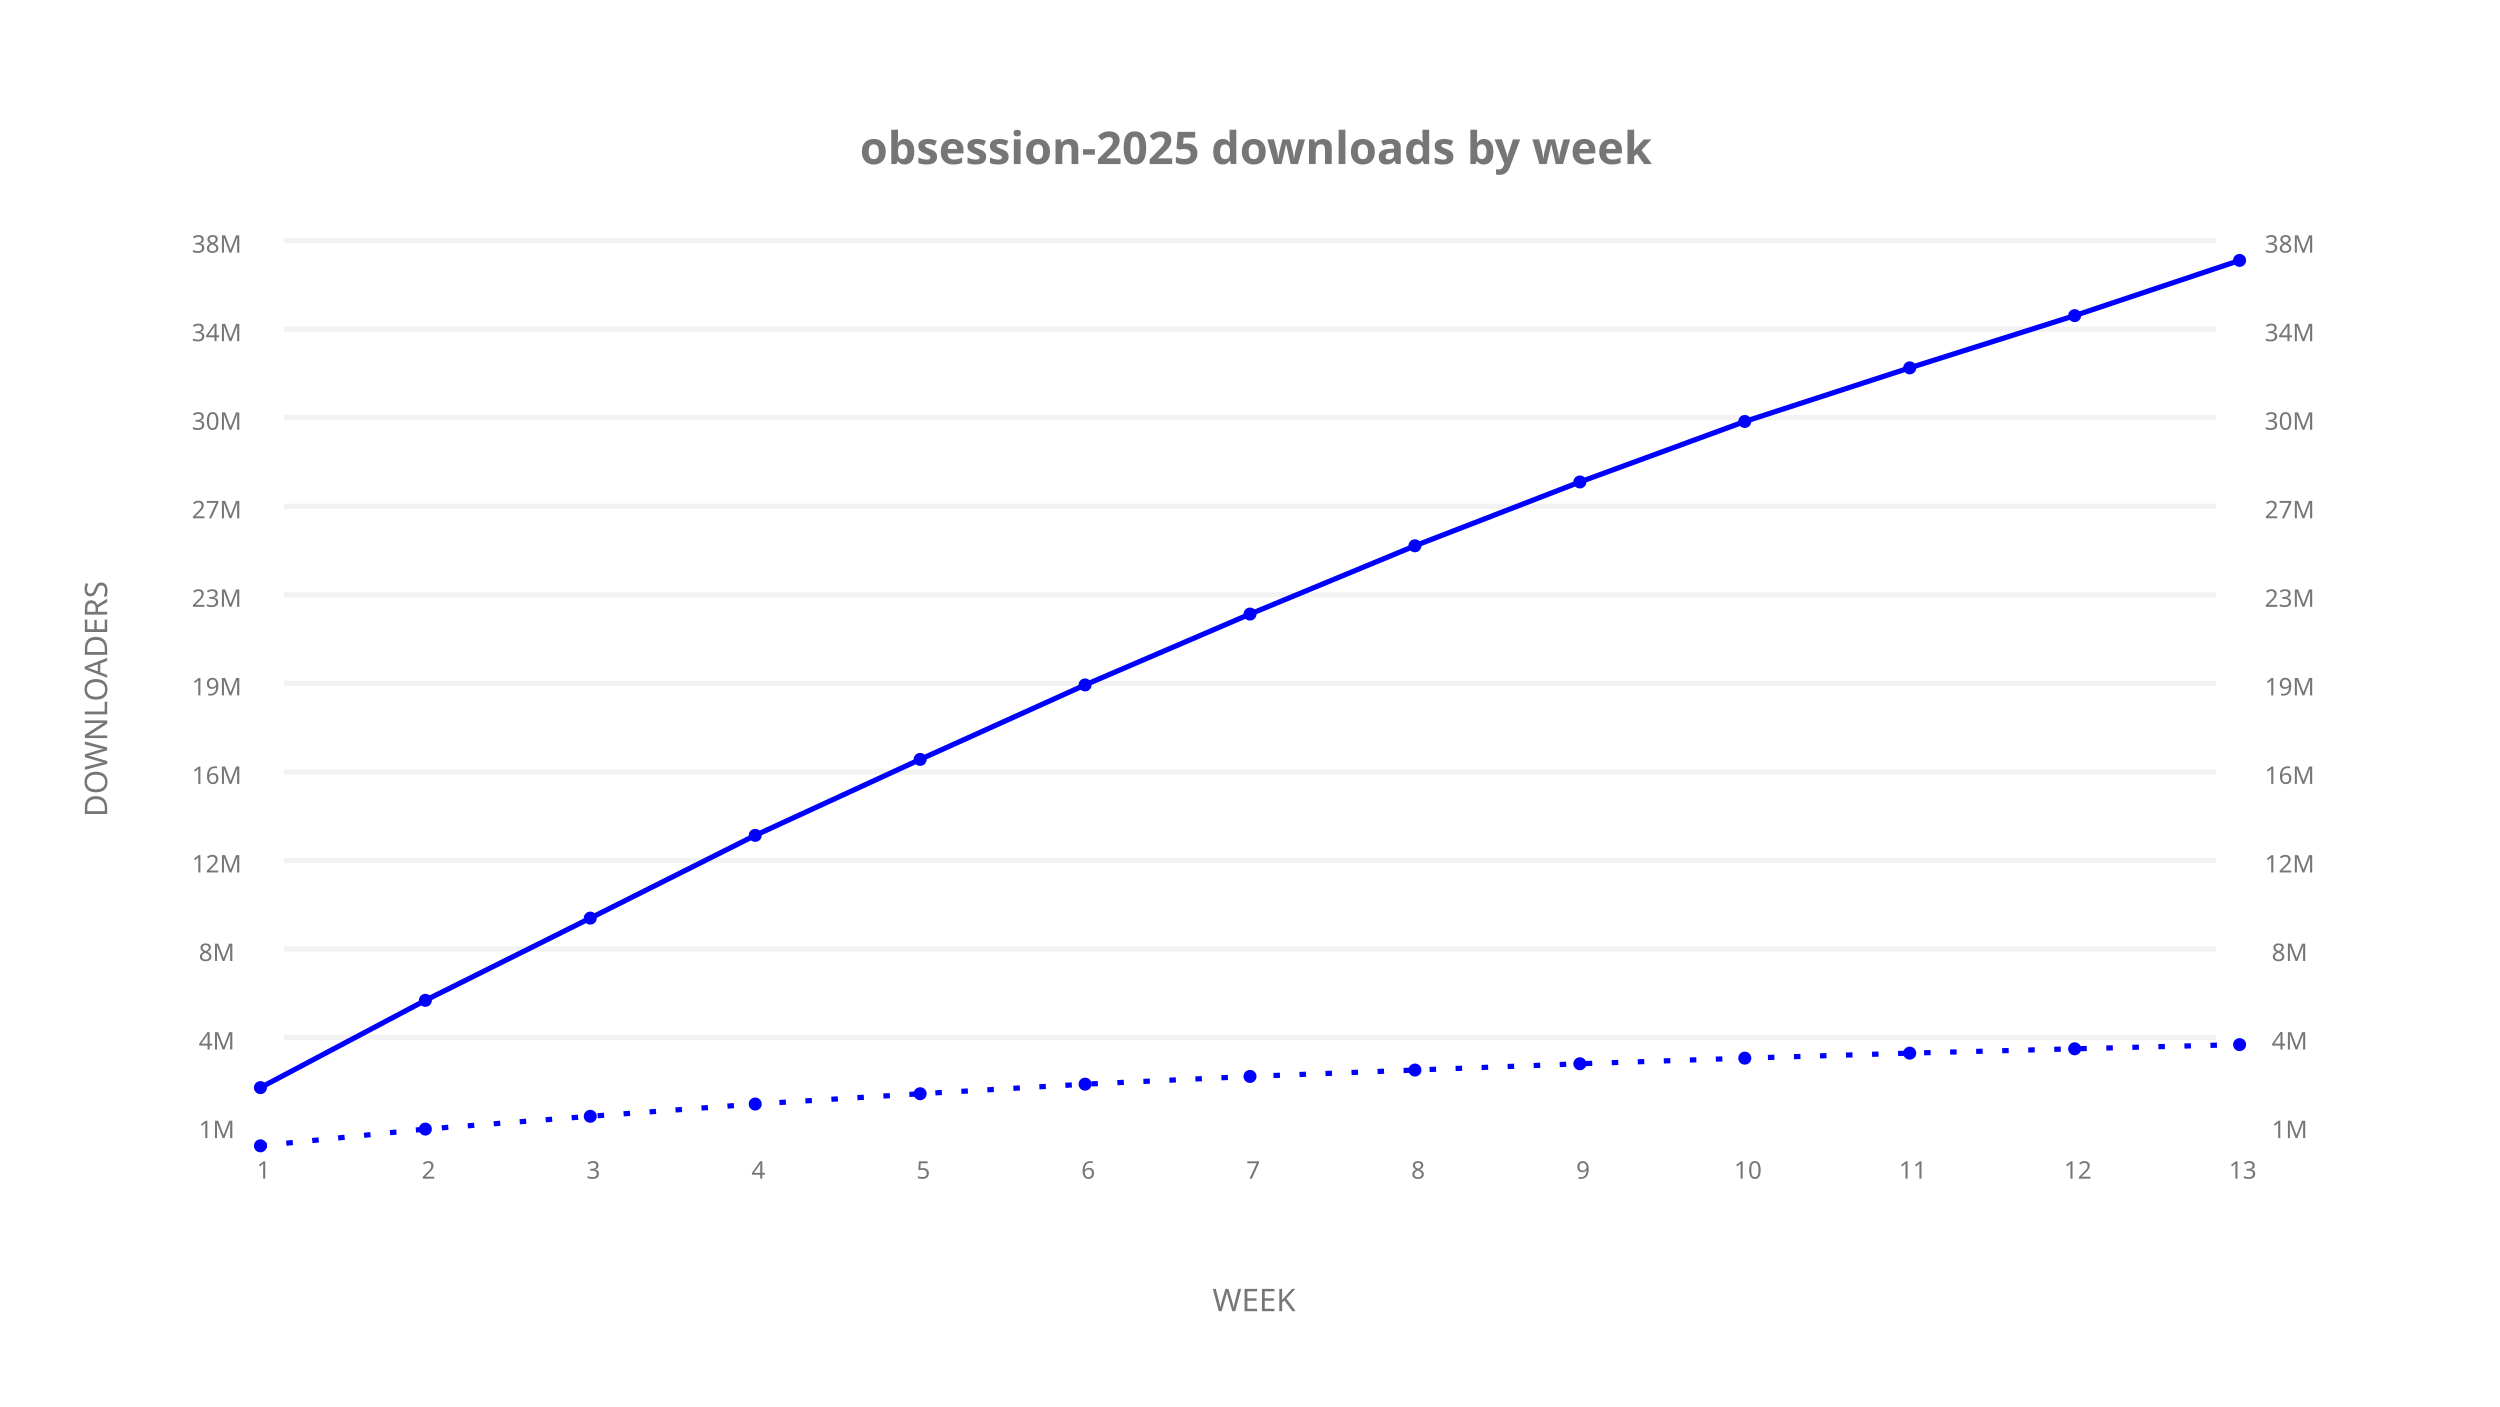
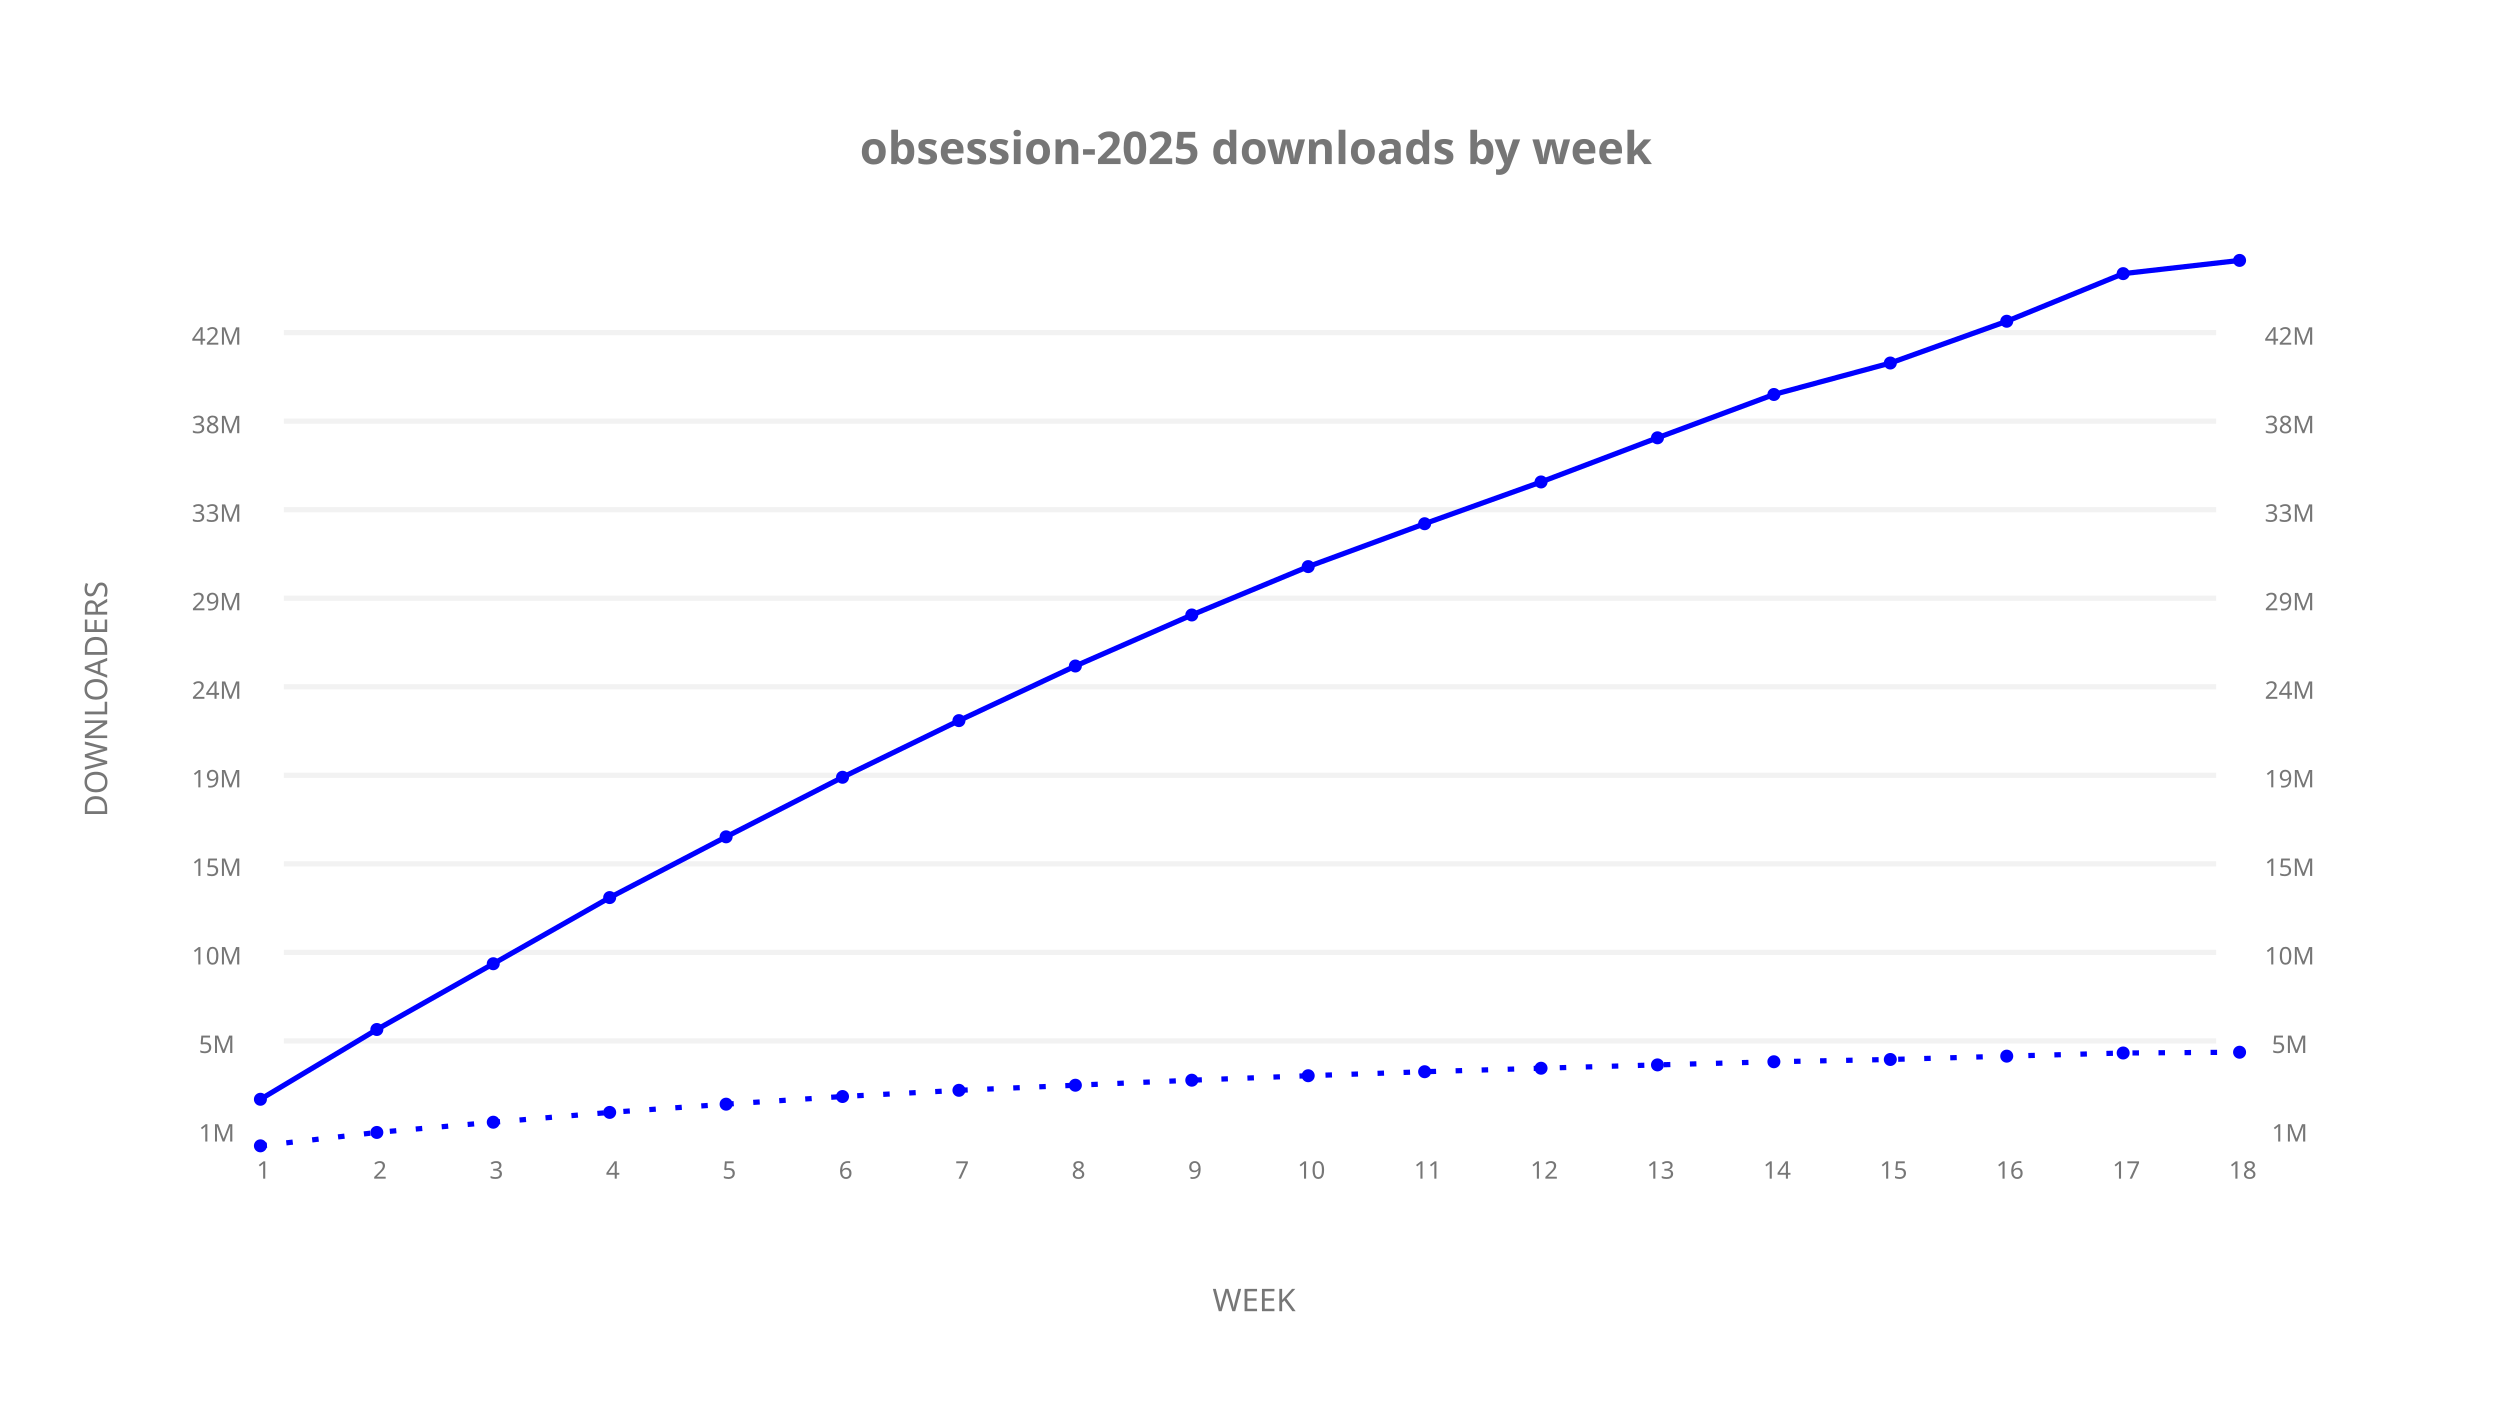
<svg xmlns="http://www.w3.org/2000/svg" xml:space="preserve" id="obsession-2025-downloads-by-week-obsession-2025-week" x="0px" y="0px" width="1920px" height="1080px" viewBox="0 0 1920 1080" enable-background="new 0 0 1920 1080" role="img">
  <g id="annotations">
    <text x="960" y="126" font-family="Atkinson Hyperlegible" font-size="26pt" text-anchor="middle" text-align="center" font-weight="600" font-style="normal" style="fill:rgb(118,118,118); fill-opacity:1; stroke:rgb(118,118,118); stroke-opacity:0; stroke-width:0.5"> obsession-2025 downloads by week</text>
    <g id="axes-lines">
      <text x="960" y="1007" font-family="Atkinson Hyperlegible" font-size="18pt" text-anchor="middle" text-align="center" font-weight="500" font-style="normal" style="fill:rgb(118,118,118); fill-opacity:1; stroke:rgb(118,118,118); stroke-opacity:0; stroke-width:0.5"> WEEK</text>
      <text x="73" y="540" font-family="Atkinson Hyperlegible" font-size="18pt" text-anchor="middle" text-align="center" dominant-baseline="central" font-weight="500" font-style="normal" style="fill:rgb(118,118,118); fill-opacity:1; stroke:rgb(118,118,118); stroke-opacity:0; stroke-width:0.5" transform="rotate(-90,73,540)"> DOWNLOADERS</text>
    </g>
    <g id="tic-y-label-lines">
-       <line x1="218" y1="796.808" x2="1702" y2="796.808" style="fill:rgb(0,0,255); fill-opacity:0; stroke:rgb(242,242,242); stroke-opacity:1; stroke-width:4" />
-       <line x1="218" y1="728.808" x2="1702" y2="728.808" style="fill:rgb(0,0,255); fill-opacity:0; stroke:rgb(242,242,242); stroke-opacity:1; stroke-width:4" />
-       <line x1="218" y1="660.808" x2="1702" y2="660.808" style="fill:rgb(0,0,255); fill-opacity:0; stroke:rgb(242,242,242); stroke-opacity:1; stroke-width:4" />
-       <line x1="218" y1="592.808" x2="1702" y2="592.808" style="fill:rgb(0,0,255); fill-opacity:0; stroke:rgb(242,242,242); stroke-opacity:1; stroke-width:4" />
-       <line x1="218" y1="524.808" x2="1702" y2="524.808" style="fill:rgb(0,0,255); fill-opacity:0; stroke:rgb(242,242,242); stroke-opacity:1; stroke-width:4" />
-       <line x1="218" y1="456.808" x2="1702" y2="456.808" style="fill:rgb(0,0,255); fill-opacity:0; stroke:rgb(242,242,242); stroke-opacity:1; stroke-width:4" />
-       <line x1="218" y1="388.808" x2="1702" y2="388.808" style="fill:rgb(0,0,255); fill-opacity:0; stroke:rgb(242,242,242); stroke-opacity:1; stroke-width:4" />
-       <line x1="218" y1="320.808" x2="1702" y2="320.808" style="fill:rgb(0,0,255); fill-opacity:0; stroke:rgb(242,242,242); stroke-opacity:1; stroke-width:4" />
-       <line x1="218" y1="252.808" x2="1702" y2="252.808" style="fill:rgb(0,0,255); fill-opacity:0; stroke:rgb(242,242,242); stroke-opacity:1; stroke-width:4" />
-       <line x1="218" y1="184.808" x2="1702" y2="184.808" style="fill:rgb(0,0,255); fill-opacity:0; stroke:rgb(242,242,242); stroke-opacity:1; stroke-width:4" />
+       <line x1="218" y1="799.451" x2="1702" y2="799.451" style="fill:rgb(0,0,255); fill-opacity:0; stroke:rgb(242,242,242); stroke-opacity:1; stroke-width:4" />
+       <line x1="218" y1="731.451" x2="1702" y2="731.451" style="fill:rgb(0,0,255); fill-opacity:0; stroke:rgb(242,242,242); stroke-opacity:1; stroke-width:4" />
+       <line x1="218" y1="663.451" x2="1702" y2="663.451" style="fill:rgb(0,0,255); fill-opacity:0; stroke:rgb(242,242,242); stroke-opacity:1; stroke-width:4" />
+       <line x1="218" y1="595.451" x2="1702" y2="595.451" style="fill:rgb(0,0,255); fill-opacity:0; stroke:rgb(242,242,242); stroke-opacity:1; stroke-width:4" />
+       <line x1="218" y1="527.451" x2="1702" y2="527.451" style="fill:rgb(0,0,255); fill-opacity:0; stroke:rgb(242,242,242); stroke-opacity:1; stroke-width:4" />
+       <line x1="218" y1="459.451" x2="1702" y2="459.451" style="fill:rgb(0,0,255); fill-opacity:0; stroke:rgb(242,242,242); stroke-opacity:1; stroke-width:4" />
+       <line x1="218" y1="391.451" x2="1702" y2="391.451" style="fill:rgb(0,0,255); fill-opacity:0; stroke:rgb(242,242,242); stroke-opacity:1; stroke-width:4" />
+       <line x1="218" y1="323.451" x2="1702" y2="323.451" style="fill:rgb(0,0,255); fill-opacity:0; stroke:rgb(242,242,242); stroke-opacity:1; stroke-width:4" />
+       <line x1="218" y1="255.451" x2="1702" y2="255.451" style="fill:rgb(0,0,255); fill-opacity:0; stroke:rgb(242,242,242); stroke-opacity:1; stroke-width:4" />
    </g>
    <g id="tic-x-labels">
      <text x="200" y="898" font-family="Atkinson Hyperlegible" font-size="14pt" text-anchor="middle" text-align="center" dominant-baseline="central" font-weight="400" font-style="normal" style="fill:rgb(118,118,118); fill-opacity:1; stroke:rgb(118,118,118); stroke-opacity:0; stroke-width:0.5"> 1</text>
-       <text x="326.667" y="898" font-family="Atkinson Hyperlegible" font-size="14pt" text-anchor="middle" text-align="center" dominant-baseline="central" font-weight="400" font-style="normal" style="fill:rgb(118,118,118); fill-opacity:1; stroke:rgb(118,118,118); stroke-opacity:0; stroke-width:0.5"> 2</text>
-       <text x="453.333" y="898" font-family="Atkinson Hyperlegible" font-size="14pt" text-anchor="middle" text-align="center" dominant-baseline="central" font-weight="400" font-style="normal" style="fill:rgb(118,118,118); fill-opacity:1; stroke:rgb(118,118,118); stroke-opacity:0; stroke-width:0.5"> 3</text>
-       <text x="580" y="898" font-family="Atkinson Hyperlegible" font-size="14pt" text-anchor="middle" text-align="center" dominant-baseline="central" font-weight="400" font-style="normal" style="fill:rgb(118,118,118); fill-opacity:1; stroke:rgb(118,118,118); stroke-opacity:0; stroke-width:0.5"> 4</text>
-       <text x="706.667" y="898" font-family="Atkinson Hyperlegible" font-size="14pt" text-anchor="middle" text-align="center" dominant-baseline="central" font-weight="400" font-style="normal" style="fill:rgb(118,118,118); fill-opacity:1; stroke:rgb(118,118,118); stroke-opacity:0; stroke-width:0.5"> 5</text>
-       <text x="833.333" y="898" font-family="Atkinson Hyperlegible" font-size="14pt" text-anchor="middle" text-align="center" dominant-baseline="central" font-weight="400" font-style="normal" style="fill:rgb(118,118,118); fill-opacity:1; stroke:rgb(118,118,118); stroke-opacity:0; stroke-width:0.5"> 6</text>
-       <text x="960" y="898" font-family="Atkinson Hyperlegible" font-size="14pt" text-anchor="middle" text-align="center" dominant-baseline="central" font-weight="400" font-style="normal" style="fill:rgb(118,118,118); fill-opacity:1; stroke:rgb(118,118,118); stroke-opacity:0; stroke-width:0.5"> 7</text>
-       <text x="1086.667" y="898" font-family="Atkinson Hyperlegible" font-size="14pt" text-anchor="middle" text-align="center" dominant-baseline="central" font-weight="400" font-style="normal" style="fill:rgb(118,118,118); fill-opacity:1; stroke:rgb(118,118,118); stroke-opacity:0; stroke-width:0.5"> 8</text>
-       <text x="1213.333" y="898" font-family="Atkinson Hyperlegible" font-size="14pt" text-anchor="middle" text-align="center" dominant-baseline="central" font-weight="400" font-style="normal" style="fill:rgb(118,118,118); fill-opacity:1; stroke:rgb(118,118,118); stroke-opacity:0; stroke-width:0.5"> 9</text>
-       <text x="1340" y="898" font-family="Atkinson Hyperlegible" font-size="14pt" text-anchor="middle" text-align="center" dominant-baseline="central" font-weight="400" font-style="normal" style="fill:rgb(118,118,118); fill-opacity:1; stroke:rgb(118,118,118); stroke-opacity:0; stroke-width:0.5"> 10</text>
-       <text x="1466.667" y="898" font-family="Atkinson Hyperlegible" font-size="14pt" text-anchor="middle" text-align="center" dominant-baseline="central" font-weight="400" font-style="normal" style="fill:rgb(118,118,118); fill-opacity:1; stroke:rgb(118,118,118); stroke-opacity:0; stroke-width:0.5"> 11</text>
-       <text x="1593.333" y="898" font-family="Atkinson Hyperlegible" font-size="14pt" text-anchor="middle" text-align="center" dominant-baseline="central" font-weight="400" font-style="normal" style="fill:rgb(118,118,118); fill-opacity:1; stroke:rgb(118,118,118); stroke-opacity:0; stroke-width:0.5"> 12</text>
-       <text x="1720" y="898" font-family="Atkinson Hyperlegible" font-size="14pt" text-anchor="middle" text-align="center" dominant-baseline="central" font-weight="400" font-style="normal" style="fill:rgb(118,118,118); fill-opacity:1; stroke:rgb(118,118,118); stroke-opacity:0; stroke-width:0.5"> 13</text>
+       <text x="289.412" y="898" font-family="Atkinson Hyperlegible" font-size="14pt" text-anchor="middle" text-align="center" dominant-baseline="central" font-weight="400" font-style="normal" style="fill:rgb(118,118,118); fill-opacity:1; stroke:rgb(118,118,118); stroke-opacity:0; stroke-width:0.5"> 2</text>
+       <text x="378.824" y="898" font-family="Atkinson Hyperlegible" font-size="14pt" text-anchor="middle" text-align="center" dominant-baseline="central" font-weight="400" font-style="normal" style="fill:rgb(118,118,118); fill-opacity:1; stroke:rgb(118,118,118); stroke-opacity:0; stroke-width:0.5"> 3</text>
+       <text x="468.235" y="898" font-family="Atkinson Hyperlegible" font-size="14pt" text-anchor="middle" text-align="center" dominant-baseline="central" font-weight="400" font-style="normal" style="fill:rgb(118,118,118); fill-opacity:1; stroke:rgb(118,118,118); stroke-opacity:0; stroke-width:0.5"> 4</text>
+       <text x="557.647" y="898" font-family="Atkinson Hyperlegible" font-size="14pt" text-anchor="middle" text-align="center" dominant-baseline="central" font-weight="400" font-style="normal" style="fill:rgb(118,118,118); fill-opacity:1; stroke:rgb(118,118,118); stroke-opacity:0; stroke-width:0.5"> 5</text>
+       <text x="647.059" y="898" font-family="Atkinson Hyperlegible" font-size="14pt" text-anchor="middle" text-align="center" dominant-baseline="central" font-weight="400" font-style="normal" style="fill:rgb(118,118,118); fill-opacity:1; stroke:rgb(118,118,118); stroke-opacity:0; stroke-width:0.5"> 6</text>
+       <text x="736.471" y="898" font-family="Atkinson Hyperlegible" font-size="14pt" text-anchor="middle" text-align="center" dominant-baseline="central" font-weight="400" font-style="normal" style="fill:rgb(118,118,118); fill-opacity:1; stroke:rgb(118,118,118); stroke-opacity:0; stroke-width:0.5"> 7</text>
+       <text x="825.882" y="898" font-family="Atkinson Hyperlegible" font-size="14pt" text-anchor="middle" text-align="center" dominant-baseline="central" font-weight="400" font-style="normal" style="fill:rgb(118,118,118); fill-opacity:1; stroke:rgb(118,118,118); stroke-opacity:0; stroke-width:0.5"> 8</text>
+       <text x="915.294" y="898" font-family="Atkinson Hyperlegible" font-size="14pt" text-anchor="middle" text-align="center" dominant-baseline="central" font-weight="400" font-style="normal" style="fill:rgb(118,118,118); fill-opacity:1; stroke:rgb(118,118,118); stroke-opacity:0; stroke-width:0.5"> 9</text>
+       <text x="1004.706" y="898" font-family="Atkinson Hyperlegible" font-size="14pt" text-anchor="middle" text-align="center" dominant-baseline="central" font-weight="400" font-style="normal" style="fill:rgb(118,118,118); fill-opacity:1; stroke:rgb(118,118,118); stroke-opacity:0; stroke-width:0.5"> 10</text>
+       <text x="1094.118" y="898" font-family="Atkinson Hyperlegible" font-size="14pt" text-anchor="middle" text-align="center" dominant-baseline="central" font-weight="400" font-style="normal" style="fill:rgb(118,118,118); fill-opacity:1; stroke:rgb(118,118,118); stroke-opacity:0; stroke-width:0.5"> 11</text>
+       <text x="1183.529" y="898" font-family="Atkinson Hyperlegible" font-size="14pt" text-anchor="middle" text-align="center" dominant-baseline="central" font-weight="400" font-style="normal" style="fill:rgb(118,118,118); fill-opacity:1; stroke:rgb(118,118,118); stroke-opacity:0; stroke-width:0.5"> 12</text>
+       <text x="1272.941" y="898" font-family="Atkinson Hyperlegible" font-size="14pt" text-anchor="middle" text-align="center" dominant-baseline="central" font-weight="400" font-style="normal" style="fill:rgb(118,118,118); fill-opacity:1; stroke:rgb(118,118,118); stroke-opacity:0; stroke-width:0.5"> 13</text>
+       <text x="1362.353" y="898" font-family="Atkinson Hyperlegible" font-size="14pt" text-anchor="middle" text-align="center" dominant-baseline="central" font-weight="400" font-style="normal" style="fill:rgb(118,118,118); fill-opacity:1; stroke:rgb(118,118,118); stroke-opacity:0; stroke-width:0.5"> 14</text>
+       <text x="1451.765" y="898" font-family="Atkinson Hyperlegible" font-size="14pt" text-anchor="middle" text-align="center" dominant-baseline="central" font-weight="400" font-style="normal" style="fill:rgb(118,118,118); fill-opacity:1; stroke:rgb(118,118,118); stroke-opacity:0; stroke-width:0.5"> 15</text>
+       <text x="1541.176" y="898" font-family="Atkinson Hyperlegible" font-size="14pt" text-anchor="middle" text-align="center" dominant-baseline="central" font-weight="400" font-style="normal" style="fill:rgb(118,118,118); fill-opacity:1; stroke:rgb(118,118,118); stroke-opacity:0; stroke-width:0.5"> 16</text>
+       <text x="1630.588" y="898" font-family="Atkinson Hyperlegible" font-size="14pt" text-anchor="middle" text-align="center" dominant-baseline="central" font-weight="400" font-style="normal" style="fill:rgb(118,118,118); fill-opacity:1; stroke:rgb(118,118,118); stroke-opacity:0; stroke-width:0.5"> 17</text>
+       <text x="1720" y="898" font-family="Atkinson Hyperlegible" font-size="14pt" text-anchor="middle" text-align="center" dominant-baseline="central" font-weight="400" font-style="normal" style="fill:rgb(118,118,118); fill-opacity:1; stroke:rgb(118,118,118); stroke-opacity:0; stroke-width:0.5"> 18</text>
    </g>
    <g id="tic-y-labels">
-       <text x="164" y="866.808" font-family="Atkinson Hyperlegible" font-size="14pt" text-anchor="middle" text-align="center" dominant-baseline="central" font-weight="400" font-style="normal" style="fill:rgb(118,118,118); fill-opacity:1; stroke:rgb(118,118,118); stroke-opacity:0; stroke-width:0.5"> 1M</text>
-       <text x="1756" y="866.808" font-family="Atkinson Hyperlegible" font-size="14pt" text-anchor="middle" text-align="center" dominant-baseline="central" font-weight="400" font-style="normal" style="fill:rgb(118,118,118); fill-opacity:1; stroke:rgb(118,118,118); stroke-opacity:0; stroke-width:0.5"> 1M</text>
-       <text x="164" y="798.808" font-family="Atkinson Hyperlegible" font-size="14pt" text-anchor="middle" text-align="center" dominant-baseline="central" font-weight="400" font-style="normal" style="fill:rgb(118,118,118); fill-opacity:1; stroke:rgb(118,118,118); stroke-opacity:0; stroke-width:0.5"> 4M</text>
-       <text x="1756" y="798.808" font-family="Atkinson Hyperlegible" font-size="14pt" text-anchor="middle" text-align="center" dominant-baseline="central" font-weight="400" font-style="normal" style="fill:rgb(118,118,118); fill-opacity:1; stroke:rgb(118,118,118); stroke-opacity:0; stroke-width:0.5"> 4M</text>
-       <text x="164" y="730.808" font-family="Atkinson Hyperlegible" font-size="14pt" text-anchor="middle" text-align="center" dominant-baseline="central" font-weight="400" font-style="normal" style="fill:rgb(118,118,118); fill-opacity:1; stroke:rgb(118,118,118); stroke-opacity:0; stroke-width:0.5"> 8M</text>
-       <text x="1756" y="730.808" font-family="Atkinson Hyperlegible" font-size="14pt" text-anchor="middle" text-align="center" dominant-baseline="central" font-weight="400" font-style="normal" style="fill:rgb(118,118,118); fill-opacity:1; stroke:rgb(118,118,118); stroke-opacity:0; stroke-width:0.5"> 8M</text>
-       <text x="164" y="662.808" font-family="Atkinson Hyperlegible" font-size="14pt" text-anchor="middle" text-align="center" dominant-baseline="central" font-weight="400" font-style="normal" style="fill:rgb(118,118,118); fill-opacity:1; stroke:rgb(118,118,118); stroke-opacity:0; stroke-width:0.5"> 12M</text>
-       <text x="1756" y="662.808" font-family="Atkinson Hyperlegible" font-size="14pt" text-anchor="middle" text-align="center" dominant-baseline="central" font-weight="400" font-style="normal" style="fill:rgb(118,118,118); fill-opacity:1; stroke:rgb(118,118,118); stroke-opacity:0; stroke-width:0.5"> 12M</text>
-       <text x="164" y="594.808" font-family="Atkinson Hyperlegible" font-size="14pt" text-anchor="middle" text-align="center" dominant-baseline="central" font-weight="400" font-style="normal" style="fill:rgb(118,118,118); fill-opacity:1; stroke:rgb(118,118,118); stroke-opacity:0; stroke-width:0.5"> 16M</text>
-       <text x="1756" y="594.808" font-family="Atkinson Hyperlegible" font-size="14pt" text-anchor="middle" text-align="center" dominant-baseline="central" font-weight="400" font-style="normal" style="fill:rgb(118,118,118); fill-opacity:1; stroke:rgb(118,118,118); stroke-opacity:0; stroke-width:0.5"> 16M</text>
-       <text x="164" y="526.808" font-family="Atkinson Hyperlegible" font-size="14pt" text-anchor="middle" text-align="center" dominant-baseline="central" font-weight="400" font-style="normal" style="fill:rgb(118,118,118); fill-opacity:1; stroke:rgb(118,118,118); stroke-opacity:0; stroke-width:0.5"> 19M</text>
-       <text x="1756" y="526.808" font-family="Atkinson Hyperlegible" font-size="14pt" text-anchor="middle" text-align="center" dominant-baseline="central" font-weight="400" font-style="normal" style="fill:rgb(118,118,118); fill-opacity:1; stroke:rgb(118,118,118); stroke-opacity:0; stroke-width:0.5"> 19M</text>
-       <text x="164" y="458.808" font-family="Atkinson Hyperlegible" font-size="14pt" text-anchor="middle" text-align="center" dominant-baseline="central" font-weight="400" font-style="normal" style="fill:rgb(118,118,118); fill-opacity:1; stroke:rgb(118,118,118); stroke-opacity:0; stroke-width:0.5"> 23M</text>
-       <text x="1756" y="458.808" font-family="Atkinson Hyperlegible" font-size="14pt" text-anchor="middle" text-align="center" dominant-baseline="central" font-weight="400" font-style="normal" style="fill:rgb(118,118,118); fill-opacity:1; stroke:rgb(118,118,118); stroke-opacity:0; stroke-width:0.5"> 23M</text>
-       <text x="164" y="390.808" font-family="Atkinson Hyperlegible" font-size="14pt" text-anchor="middle" text-align="center" dominant-baseline="central" font-weight="400" font-style="normal" style="fill:rgb(118,118,118); fill-opacity:1; stroke:rgb(118,118,118); stroke-opacity:0; stroke-width:0.5"> 27M</text>
-       <text x="1756" y="390.808" font-family="Atkinson Hyperlegible" font-size="14pt" text-anchor="middle" text-align="center" dominant-baseline="central" font-weight="400" font-style="normal" style="fill:rgb(118,118,118); fill-opacity:1; stroke:rgb(118,118,118); stroke-opacity:0; stroke-width:0.5"> 27M</text>
-       <text x="164" y="322.808" font-family="Atkinson Hyperlegible" font-size="14pt" text-anchor="middle" text-align="center" dominant-baseline="central" font-weight="400" font-style="normal" style="fill:rgb(118,118,118); fill-opacity:1; stroke:rgb(118,118,118); stroke-opacity:0; stroke-width:0.5"> 30M</text>
-       <text x="1756" y="322.808" font-family="Atkinson Hyperlegible" font-size="14pt" text-anchor="middle" text-align="center" dominant-baseline="central" font-weight="400" font-style="normal" style="fill:rgb(118,118,118); fill-opacity:1; stroke:rgb(118,118,118); stroke-opacity:0; stroke-width:0.5"> 30M</text>
-       <text x="164" y="254.808" font-family="Atkinson Hyperlegible" font-size="14pt" text-anchor="middle" text-align="center" dominant-baseline="central" font-weight="400" font-style="normal" style="fill:rgb(118,118,118); fill-opacity:1; stroke:rgb(118,118,118); stroke-opacity:0; stroke-width:0.5"> 34M</text>
-       <text x="1756" y="254.808" font-family="Atkinson Hyperlegible" font-size="14pt" text-anchor="middle" text-align="center" dominant-baseline="central" font-weight="400" font-style="normal" style="fill:rgb(118,118,118); fill-opacity:1; stroke:rgb(118,118,118); stroke-opacity:0; stroke-width:0.5"> 34M</text>
-       <text x="164" y="186.808" font-family="Atkinson Hyperlegible" font-size="14pt" text-anchor="middle" text-align="center" dominant-baseline="central" font-weight="400" font-style="normal" style="fill:rgb(118,118,118); fill-opacity:1; stroke:rgb(118,118,118); stroke-opacity:0; stroke-width:0.5"> 38M</text>
-       <text x="1756" y="186.808" font-family="Atkinson Hyperlegible" font-size="14pt" text-anchor="middle" text-align="center" dominant-baseline="central" font-weight="400" font-style="normal" style="fill:rgb(118,118,118); fill-opacity:1; stroke:rgb(118,118,118); stroke-opacity:0; stroke-width:0.5"> 38M</text>
+       <text x="164" y="869.451" font-family="Atkinson Hyperlegible" font-size="14pt" text-anchor="middle" text-align="center" dominant-baseline="central" font-weight="400" font-style="normal" style="fill:rgb(118,118,118); fill-opacity:1; stroke:rgb(118,118,118); stroke-opacity:0; stroke-width:0.5"> 1M</text>
+       <text x="1756" y="869.451" font-family="Atkinson Hyperlegible" font-size="14pt" text-anchor="middle" text-align="center" dominant-baseline="central" font-weight="400" font-style="normal" style="fill:rgb(118,118,118); fill-opacity:1; stroke:rgb(118,118,118); stroke-opacity:0; stroke-width:0.5"> 1M</text>
+       <text x="164" y="801.451" font-family="Atkinson Hyperlegible" font-size="14pt" text-anchor="middle" text-align="center" dominant-baseline="central" font-weight="400" font-style="normal" style="fill:rgb(118,118,118); fill-opacity:1; stroke:rgb(118,118,118); stroke-opacity:0; stroke-width:0.5"> 5M</text>
+       <text x="1756" y="801.451" font-family="Atkinson Hyperlegible" font-size="14pt" text-anchor="middle" text-align="center" dominant-baseline="central" font-weight="400" font-style="normal" style="fill:rgb(118,118,118); fill-opacity:1; stroke:rgb(118,118,118); stroke-opacity:0; stroke-width:0.5"> 5M</text>
+       <text x="164" y="733.451" font-family="Atkinson Hyperlegible" font-size="14pt" text-anchor="middle" text-align="center" dominant-baseline="central" font-weight="400" font-style="normal" style="fill:rgb(118,118,118); fill-opacity:1; stroke:rgb(118,118,118); stroke-opacity:0; stroke-width:0.5"> 10M</text>
+       <text x="1756" y="733.451" font-family="Atkinson Hyperlegible" font-size="14pt" text-anchor="middle" text-align="center" dominant-baseline="central" font-weight="400" font-style="normal" style="fill:rgb(118,118,118); fill-opacity:1; stroke:rgb(118,118,118); stroke-opacity:0; stroke-width:0.5"> 10M</text>
+       <text x="164" y="665.451" font-family="Atkinson Hyperlegible" font-size="14pt" text-anchor="middle" text-align="center" dominant-baseline="central" font-weight="400" font-style="normal" style="fill:rgb(118,118,118); fill-opacity:1; stroke:rgb(118,118,118); stroke-opacity:0; stroke-width:0.5"> 15M</text>
+       <text x="1756" y="665.451" font-family="Atkinson Hyperlegible" font-size="14pt" text-anchor="middle" text-align="center" dominant-baseline="central" font-weight="400" font-style="normal" style="fill:rgb(118,118,118); fill-opacity:1; stroke:rgb(118,118,118); stroke-opacity:0; stroke-width:0.5"> 15M</text>
+       <text x="164" y="597.451" font-family="Atkinson Hyperlegible" font-size="14pt" text-anchor="middle" text-align="center" dominant-baseline="central" font-weight="400" font-style="normal" style="fill:rgb(118,118,118); fill-opacity:1; stroke:rgb(118,118,118); stroke-opacity:0; stroke-width:0.5"> 19M</text>
+       <text x="1756" y="597.451" font-family="Atkinson Hyperlegible" font-size="14pt" text-anchor="middle" text-align="center" dominant-baseline="central" font-weight="400" font-style="normal" style="fill:rgb(118,118,118); fill-opacity:1; stroke:rgb(118,118,118); stroke-opacity:0; stroke-width:0.5"> 19M</text>
+       <text x="164" y="529.451" font-family="Atkinson Hyperlegible" font-size="14pt" text-anchor="middle" text-align="center" dominant-baseline="central" font-weight="400" font-style="normal" style="fill:rgb(118,118,118); fill-opacity:1; stroke:rgb(118,118,118); stroke-opacity:0; stroke-width:0.5"> 24M</text>
+       <text x="1756" y="529.451" font-family="Atkinson Hyperlegible" font-size="14pt" text-anchor="middle" text-align="center" dominant-baseline="central" font-weight="400" font-style="normal" style="fill:rgb(118,118,118); fill-opacity:1; stroke:rgb(118,118,118); stroke-opacity:0; stroke-width:0.5"> 24M</text>
+       <text x="164" y="461.451" font-family="Atkinson Hyperlegible" font-size="14pt" text-anchor="middle" text-align="center" dominant-baseline="central" font-weight="400" font-style="normal" style="fill:rgb(118,118,118); fill-opacity:1; stroke:rgb(118,118,118); stroke-opacity:0; stroke-width:0.5"> 29M</text>
+       <text x="1756" y="461.451" font-family="Atkinson Hyperlegible" font-size="14pt" text-anchor="middle" text-align="center" dominant-baseline="central" font-weight="400" font-style="normal" style="fill:rgb(118,118,118); fill-opacity:1; stroke:rgb(118,118,118); stroke-opacity:0; stroke-width:0.5"> 29M</text>
+       <text x="164" y="393.451" font-family="Atkinson Hyperlegible" font-size="14pt" text-anchor="middle" text-align="center" dominant-baseline="central" font-weight="400" font-style="normal" style="fill:rgb(118,118,118); fill-opacity:1; stroke:rgb(118,118,118); stroke-opacity:0; stroke-width:0.5"> 33M</text>
+       <text x="1756" y="393.451" font-family="Atkinson Hyperlegible" font-size="14pt" text-anchor="middle" text-align="center" dominant-baseline="central" font-weight="400" font-style="normal" style="fill:rgb(118,118,118); fill-opacity:1; stroke:rgb(118,118,118); stroke-opacity:0; stroke-width:0.5"> 33M</text>
+       <text x="164" y="325.451" font-family="Atkinson Hyperlegible" font-size="14pt" text-anchor="middle" text-align="center" dominant-baseline="central" font-weight="400" font-style="normal" style="fill:rgb(118,118,118); fill-opacity:1; stroke:rgb(118,118,118); stroke-opacity:0; stroke-width:0.5"> 38M</text>
+       <text x="1756" y="325.451" font-family="Atkinson Hyperlegible" font-size="14pt" text-anchor="middle" text-align="center" dominant-baseline="central" font-weight="400" font-style="normal" style="fill:rgb(118,118,118); fill-opacity:1; stroke:rgb(118,118,118); stroke-opacity:0; stroke-width:0.5"> 38M</text>
+       <text x="164" y="257.451" font-family="Atkinson Hyperlegible" font-size="14pt" text-anchor="middle" text-align="center" dominant-baseline="central" font-weight="400" font-style="normal" style="fill:rgb(118,118,118); fill-opacity:1; stroke:rgb(118,118,118); stroke-opacity:0; stroke-width:0.5"> 42M</text>
+       <text x="1756" y="257.451" font-family="Atkinson Hyperlegible" font-size="14pt" text-anchor="middle" text-align="center" dominant-baseline="central" font-weight="400" font-style="normal" style="fill:rgb(118,118,118); fill-opacity:1; stroke:rgb(118,118,118); stroke-opacity:0; stroke-width:0.5"> 42M</text>
    </g>
  </g>
  <g id="polyline-obsession-2025 downloads by week">
-     <polyline points="200,835.29 326.667,768.269 453.333,705.107 580,641.563 706.667,583.226 833.333,526.021 960,471.61 1086.67,419.165 1213.33,370.153 1340,323.698 1466.67,282.51 1593.33,242.397 1720,200 " style="fill:rgb(0,0,255); fill-opacity:0; stroke:rgb(0,0,255); stroke-opacity:1; stroke-width:4" />
+     <polyline points="200,844.248 289.412,790.655 378.824,740.147 468.235,689.334 557.647,642.686 647.059,596.942 736.471,553.432 825.882,511.495 915.294,472.302 1004.71,435.155 1094.12,402.219 1183.53,370.143 1272.94,336.24 1362.35,302.964 1451.76,278.8 1541.18,246.724 1630.59,210.151 1720,200 " style="fill:rgb(0,0,255); fill-opacity:0; stroke:rgb(0,0,255); stroke-opacity:1; stroke-width:4" />
  </g>
  <g id="markers-obsession-2025 downloads by week">
-     <circle cx="200" cy="835.29" r="5" style="fill:rgb(0,0,255); fill-opacity:1; stroke:rgb(0,0,255); stroke-opacity:0; stroke-width:4">
+     <circle cx="200" cy="844.248" r="5" style="fill:rgb(0,0,255); fill-opacity:1; stroke:rgb(0,0,255); stroke-opacity:0; stroke-width:4">
</circle>
-     <circle cx="326.667" cy="768.269" r="5" style="fill:rgb(0,0,255); fill-opacity:1; stroke:rgb(0,0,255); stroke-opacity:0; stroke-width:4">
+     <circle cx="289.412" cy="790.655" r="5" style="fill:rgb(0,0,255); fill-opacity:1; stroke:rgb(0,0,255); stroke-opacity:0; stroke-width:4">
</circle>
-     <circle cx="453.333" cy="705.107" r="5" style="fill:rgb(0,0,255); fill-opacity:1; stroke:rgb(0,0,255); stroke-opacity:0; stroke-width:4">
+     <circle cx="378.824" cy="740.147" r="5" style="fill:rgb(0,0,255); fill-opacity:1; stroke:rgb(0,0,255); stroke-opacity:0; stroke-width:4">
</circle>
-     <circle cx="580" cy="641.563" r="5" style="fill:rgb(0,0,255); fill-opacity:1; stroke:rgb(0,0,255); stroke-opacity:0; stroke-width:4">
+     <circle cx="468.235" cy="689.334" r="5" style="fill:rgb(0,0,255); fill-opacity:1; stroke:rgb(0,0,255); stroke-opacity:0; stroke-width:4">
</circle>
-     <circle cx="706.667" cy="583.226" r="5" style="fill:rgb(0,0,255); fill-opacity:1; stroke:rgb(0,0,255); stroke-opacity:0; stroke-width:4">
+     <circle cx="557.647" cy="642.686" r="5" style="fill:rgb(0,0,255); fill-opacity:1; stroke:rgb(0,0,255); stroke-opacity:0; stroke-width:4">
</circle>
-     <circle cx="833.333" cy="526.021" r="5" style="fill:rgb(0,0,255); fill-opacity:1; stroke:rgb(0,0,255); stroke-opacity:0; stroke-width:4">
+     <circle cx="647.059" cy="596.942" r="5" style="fill:rgb(0,0,255); fill-opacity:1; stroke:rgb(0,0,255); stroke-opacity:0; stroke-width:4">
</circle>
-     <circle cx="960" cy="471.61" r="5" style="fill:rgb(0,0,255); fill-opacity:1; stroke:rgb(0,0,255); stroke-opacity:0; stroke-width:4">
+     <circle cx="736.471" cy="553.432" r="5" style="fill:rgb(0,0,255); fill-opacity:1; stroke:rgb(0,0,255); stroke-opacity:0; stroke-width:4">
</circle>
-     <circle cx="1086.667" cy="419.165" r="5" style="fill:rgb(0,0,255); fill-opacity:1; stroke:rgb(0,0,255); stroke-opacity:0; stroke-width:4">
+     <circle cx="825.882" cy="511.495" r="5" style="fill:rgb(0,0,255); fill-opacity:1; stroke:rgb(0,0,255); stroke-opacity:0; stroke-width:4">
</circle>
-     <circle cx="1213.333" cy="370.153" r="5" style="fill:rgb(0,0,255); fill-opacity:1; stroke:rgb(0,0,255); stroke-opacity:0; stroke-width:4">
+     <circle cx="915.294" cy="472.302" r="5" style="fill:rgb(0,0,255); fill-opacity:1; stroke:rgb(0,0,255); stroke-opacity:0; stroke-width:4">
</circle>
-     <circle cx="1340" cy="323.698" r="5" style="fill:rgb(0,0,255); fill-opacity:1; stroke:rgb(0,0,255); stroke-opacity:0; stroke-width:4">
+     <circle cx="1004.706" cy="435.155" r="5" style="fill:rgb(0,0,255); fill-opacity:1; stroke:rgb(0,0,255); stroke-opacity:0; stroke-width:4">
</circle>
-     <circle cx="1466.667" cy="282.51" r="5" style="fill:rgb(0,0,255); fill-opacity:1; stroke:rgb(0,0,255); stroke-opacity:0; stroke-width:4">
+     <circle cx="1094.118" cy="402.219" r="5" style="fill:rgb(0,0,255); fill-opacity:1; stroke:rgb(0,0,255); stroke-opacity:0; stroke-width:4">
</circle>
-     <circle cx="1593.333" cy="242.397" r="5" style="fill:rgb(0,0,255); fill-opacity:1; stroke:rgb(0,0,255); stroke-opacity:0; stroke-width:4">
+     <circle cx="1183.529" cy="370.143" r="5" style="fill:rgb(0,0,255); fill-opacity:1; stroke:rgb(0,0,255); stroke-opacity:0; stroke-width:4">
+ </circle>
+     <circle cx="1272.941" cy="336.24" r="5" style="fill:rgb(0,0,255); fill-opacity:1; stroke:rgb(0,0,255); stroke-opacity:0; stroke-width:4">
+ </circle>
+     <circle cx="1362.353" cy="302.964" r="5" style="fill:rgb(0,0,255); fill-opacity:1; stroke:rgb(0,0,255); stroke-opacity:0; stroke-width:4">
+ </circle>
+     <circle cx="1451.765" cy="278.8" r="5" style="fill:rgb(0,0,255); fill-opacity:1; stroke:rgb(0,0,255); stroke-opacity:0; stroke-width:4">
+ </circle>
+     <circle cx="1541.176" cy="246.724" r="5" style="fill:rgb(0,0,255); fill-opacity:1; stroke:rgb(0,0,255); stroke-opacity:0; stroke-width:4">
+ </circle>
+     <circle cx="1630.588" cy="210.151" r="5" style="fill:rgb(0,0,255); fill-opacity:1; stroke:rgb(0,0,255); stroke-opacity:0; stroke-width:4">
</circle>
    <circle cx="1720" cy="200" r="5" style="fill:rgb(0,0,255); fill-opacity:1; stroke:rgb(0,0,255); stroke-opacity:0; stroke-width:4">
</circle>
  </g>
  <g id="polyline-obsession-2025 downloads by week uploaders">
-     <polyline points="200,880 326.667,867.143 453.333,857.317 580,847.898 706.667,839.989 833.333,832.637 960,826.686 1086.67,821.797 1213.33,816.964 1340,812.666 1466.67,808.819 1593.33,805.473 1720,802.262 " stroke-dasharray="5 15" style="fill:rgb(0,0,255); fill-opacity:0; stroke:rgb(0,0,255); stroke-opacity:1; stroke-width:4" />
+     <polyline points="200,880 289.412,869.719 378.824,861.862 468.235,854.33 557.647,848.006 647.059,842.127 736.471,837.368 825.882,833.458 915.294,829.594 1004.71,826.156 1094.12,823.08 1183.53,820.405 1272.94,817.837 1362.35,815.425 1451.76,813.683 1541.18,811.124 1630.59,808.703 1720,808.119 " stroke-dasharray="5 15" style="fill:rgb(0,0,255); fill-opacity:0; stroke:rgb(0,0,255); stroke-opacity:1; stroke-width:4" />
  </g>
  <g id="markers-obsession-2025 downloads by week uploaders">
    <circle cx="200" cy="880" r="5" style="fill:rgb(0,0,255); fill-opacity:1; stroke:rgb(0,0,255); stroke-opacity:0; stroke-width:4">
</circle>
-     <circle cx="326.667" cy="867.143" r="5" style="fill:rgb(0,0,255); fill-opacity:1; stroke:rgb(0,0,255); stroke-opacity:0; stroke-width:4">
+     <circle cx="289.412" cy="869.719" r="5" style="fill:rgb(0,0,255); fill-opacity:1; stroke:rgb(0,0,255); stroke-opacity:0; stroke-width:4">
</circle>
-     <circle cx="453.333" cy="857.317" r="5" style="fill:rgb(0,0,255); fill-opacity:1; stroke:rgb(0,0,255); stroke-opacity:0; stroke-width:4">
+     <circle cx="378.824" cy="861.862" r="5" style="fill:rgb(0,0,255); fill-opacity:1; stroke:rgb(0,0,255); stroke-opacity:0; stroke-width:4">
</circle>
-     <circle cx="580" cy="847.898" r="5" style="fill:rgb(0,0,255); fill-opacity:1; stroke:rgb(0,0,255); stroke-opacity:0; stroke-width:4">
+     <circle cx="468.235" cy="854.33" r="5" style="fill:rgb(0,0,255); fill-opacity:1; stroke:rgb(0,0,255); stroke-opacity:0; stroke-width:4">
</circle>
-     <circle cx="706.667" cy="839.989" r="5" style="fill:rgb(0,0,255); fill-opacity:1; stroke:rgb(0,0,255); stroke-opacity:0; stroke-width:4">
+     <circle cx="557.647" cy="848.006" r="5" style="fill:rgb(0,0,255); fill-opacity:1; stroke:rgb(0,0,255); stroke-opacity:0; stroke-width:4">
</circle>
-     <circle cx="833.333" cy="832.637" r="5" style="fill:rgb(0,0,255); fill-opacity:1; stroke:rgb(0,0,255); stroke-opacity:0; stroke-width:4">
+     <circle cx="647.059" cy="842.127" r="5" style="fill:rgb(0,0,255); fill-opacity:1; stroke:rgb(0,0,255); stroke-opacity:0; stroke-width:4">
</circle>
-     <circle cx="960" cy="826.686" r="5" style="fill:rgb(0,0,255); fill-opacity:1; stroke:rgb(0,0,255); stroke-opacity:0; stroke-width:4">
+     <circle cx="736.471" cy="837.368" r="5" style="fill:rgb(0,0,255); fill-opacity:1; stroke:rgb(0,0,255); stroke-opacity:0; stroke-width:4">
</circle>
-     <circle cx="1086.667" cy="821.797" r="5" style="fill:rgb(0,0,255); fill-opacity:1; stroke:rgb(0,0,255); stroke-opacity:0; stroke-width:4">
+     <circle cx="825.882" cy="833.458" r="5" style="fill:rgb(0,0,255); fill-opacity:1; stroke:rgb(0,0,255); stroke-opacity:0; stroke-width:4">
</circle>
-     <circle cx="1213.333" cy="816.964" r="5" style="fill:rgb(0,0,255); fill-opacity:1; stroke:rgb(0,0,255); stroke-opacity:0; stroke-width:4">
+     <circle cx="915.294" cy="829.594" r="5" style="fill:rgb(0,0,255); fill-opacity:1; stroke:rgb(0,0,255); stroke-opacity:0; stroke-width:4">
</circle>
-     <circle cx="1340" cy="812.666" r="5" style="fill:rgb(0,0,255); fill-opacity:1; stroke:rgb(0,0,255); stroke-opacity:0; stroke-width:4">
+     <circle cx="1004.706" cy="826.156" r="5" style="fill:rgb(0,0,255); fill-opacity:1; stroke:rgb(0,0,255); stroke-opacity:0; stroke-width:4">
</circle>
-     <circle cx="1466.667" cy="808.819" r="5" style="fill:rgb(0,0,255); fill-opacity:1; stroke:rgb(0,0,255); stroke-opacity:0; stroke-width:4">
+     <circle cx="1094.118" cy="823.08" r="5" style="fill:rgb(0,0,255); fill-opacity:1; stroke:rgb(0,0,255); stroke-opacity:0; stroke-width:4">
</circle>
-     <circle cx="1593.333" cy="805.473" r="5" style="fill:rgb(0,0,255); fill-opacity:1; stroke:rgb(0,0,255); stroke-opacity:0; stroke-width:4">
+     <circle cx="1183.529" cy="820.405" r="5" style="fill:rgb(0,0,255); fill-opacity:1; stroke:rgb(0,0,255); stroke-opacity:0; stroke-width:4">
</circle>
-     <circle cx="1720" cy="802.262" r="5" style="fill:rgb(0,0,255); fill-opacity:1; stroke:rgb(0,0,255); stroke-opacity:0; stroke-width:4">
+     <circle cx="1272.941" cy="817.837" r="5" style="fill:rgb(0,0,255); fill-opacity:1; stroke:rgb(0,0,255); stroke-opacity:0; stroke-width:4">
+ </circle>
+     <circle cx="1362.353" cy="815.425" r="5" style="fill:rgb(0,0,255); fill-opacity:1; stroke:rgb(0,0,255); stroke-opacity:0; stroke-width:4">
+ </circle>
+     <circle cx="1451.765" cy="813.683" r="5" style="fill:rgb(0,0,255); fill-opacity:1; stroke:rgb(0,0,255); stroke-opacity:0; stroke-width:4">
+ </circle>
+     <circle cx="1541.176" cy="811.124" r="5" style="fill:rgb(0,0,255); fill-opacity:1; stroke:rgb(0,0,255); stroke-opacity:0; stroke-width:4">
+ </circle>
+     <circle cx="1630.588" cy="808.703" r="5" style="fill:rgb(0,0,255); fill-opacity:1; stroke:rgb(0,0,255); stroke-opacity:0; stroke-width:4">
+ </circle>
+     <circle cx="1720" cy="808.119" r="5" style="fill:rgb(0,0,255); fill-opacity:1; stroke:rgb(0,0,255); stroke-opacity:0; stroke-width:4">
</circle>
  </g>
</svg>
